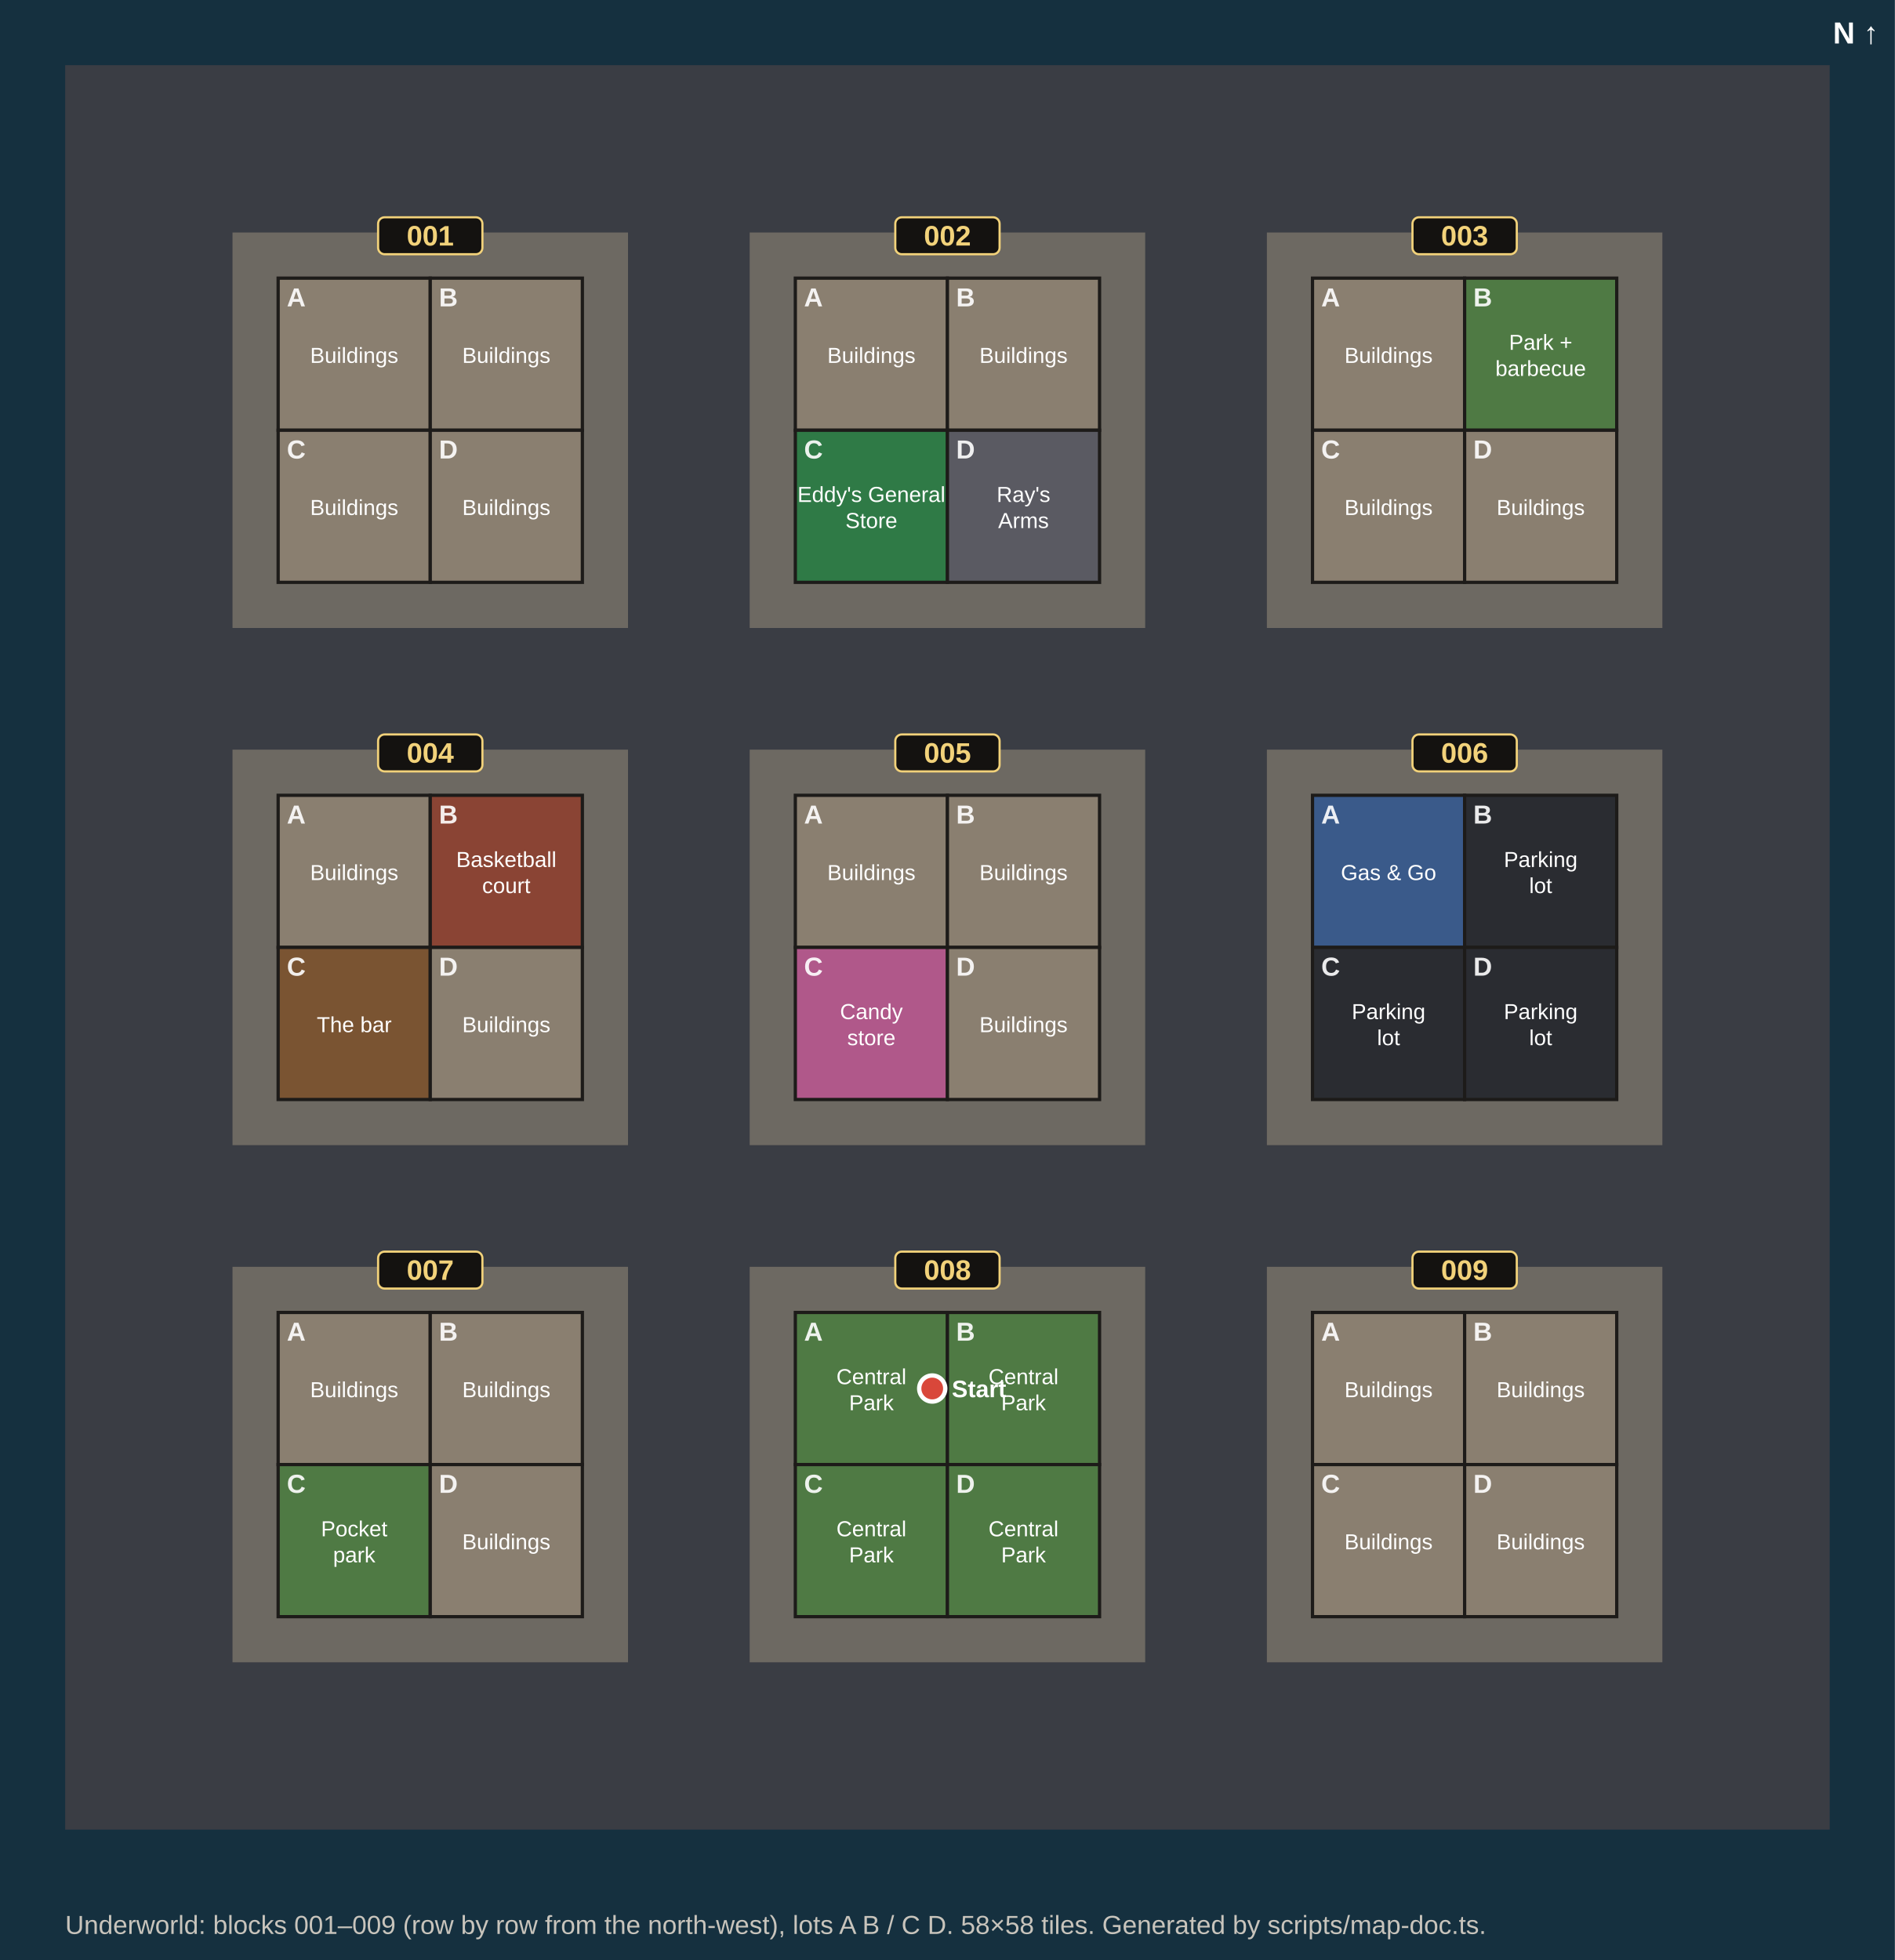
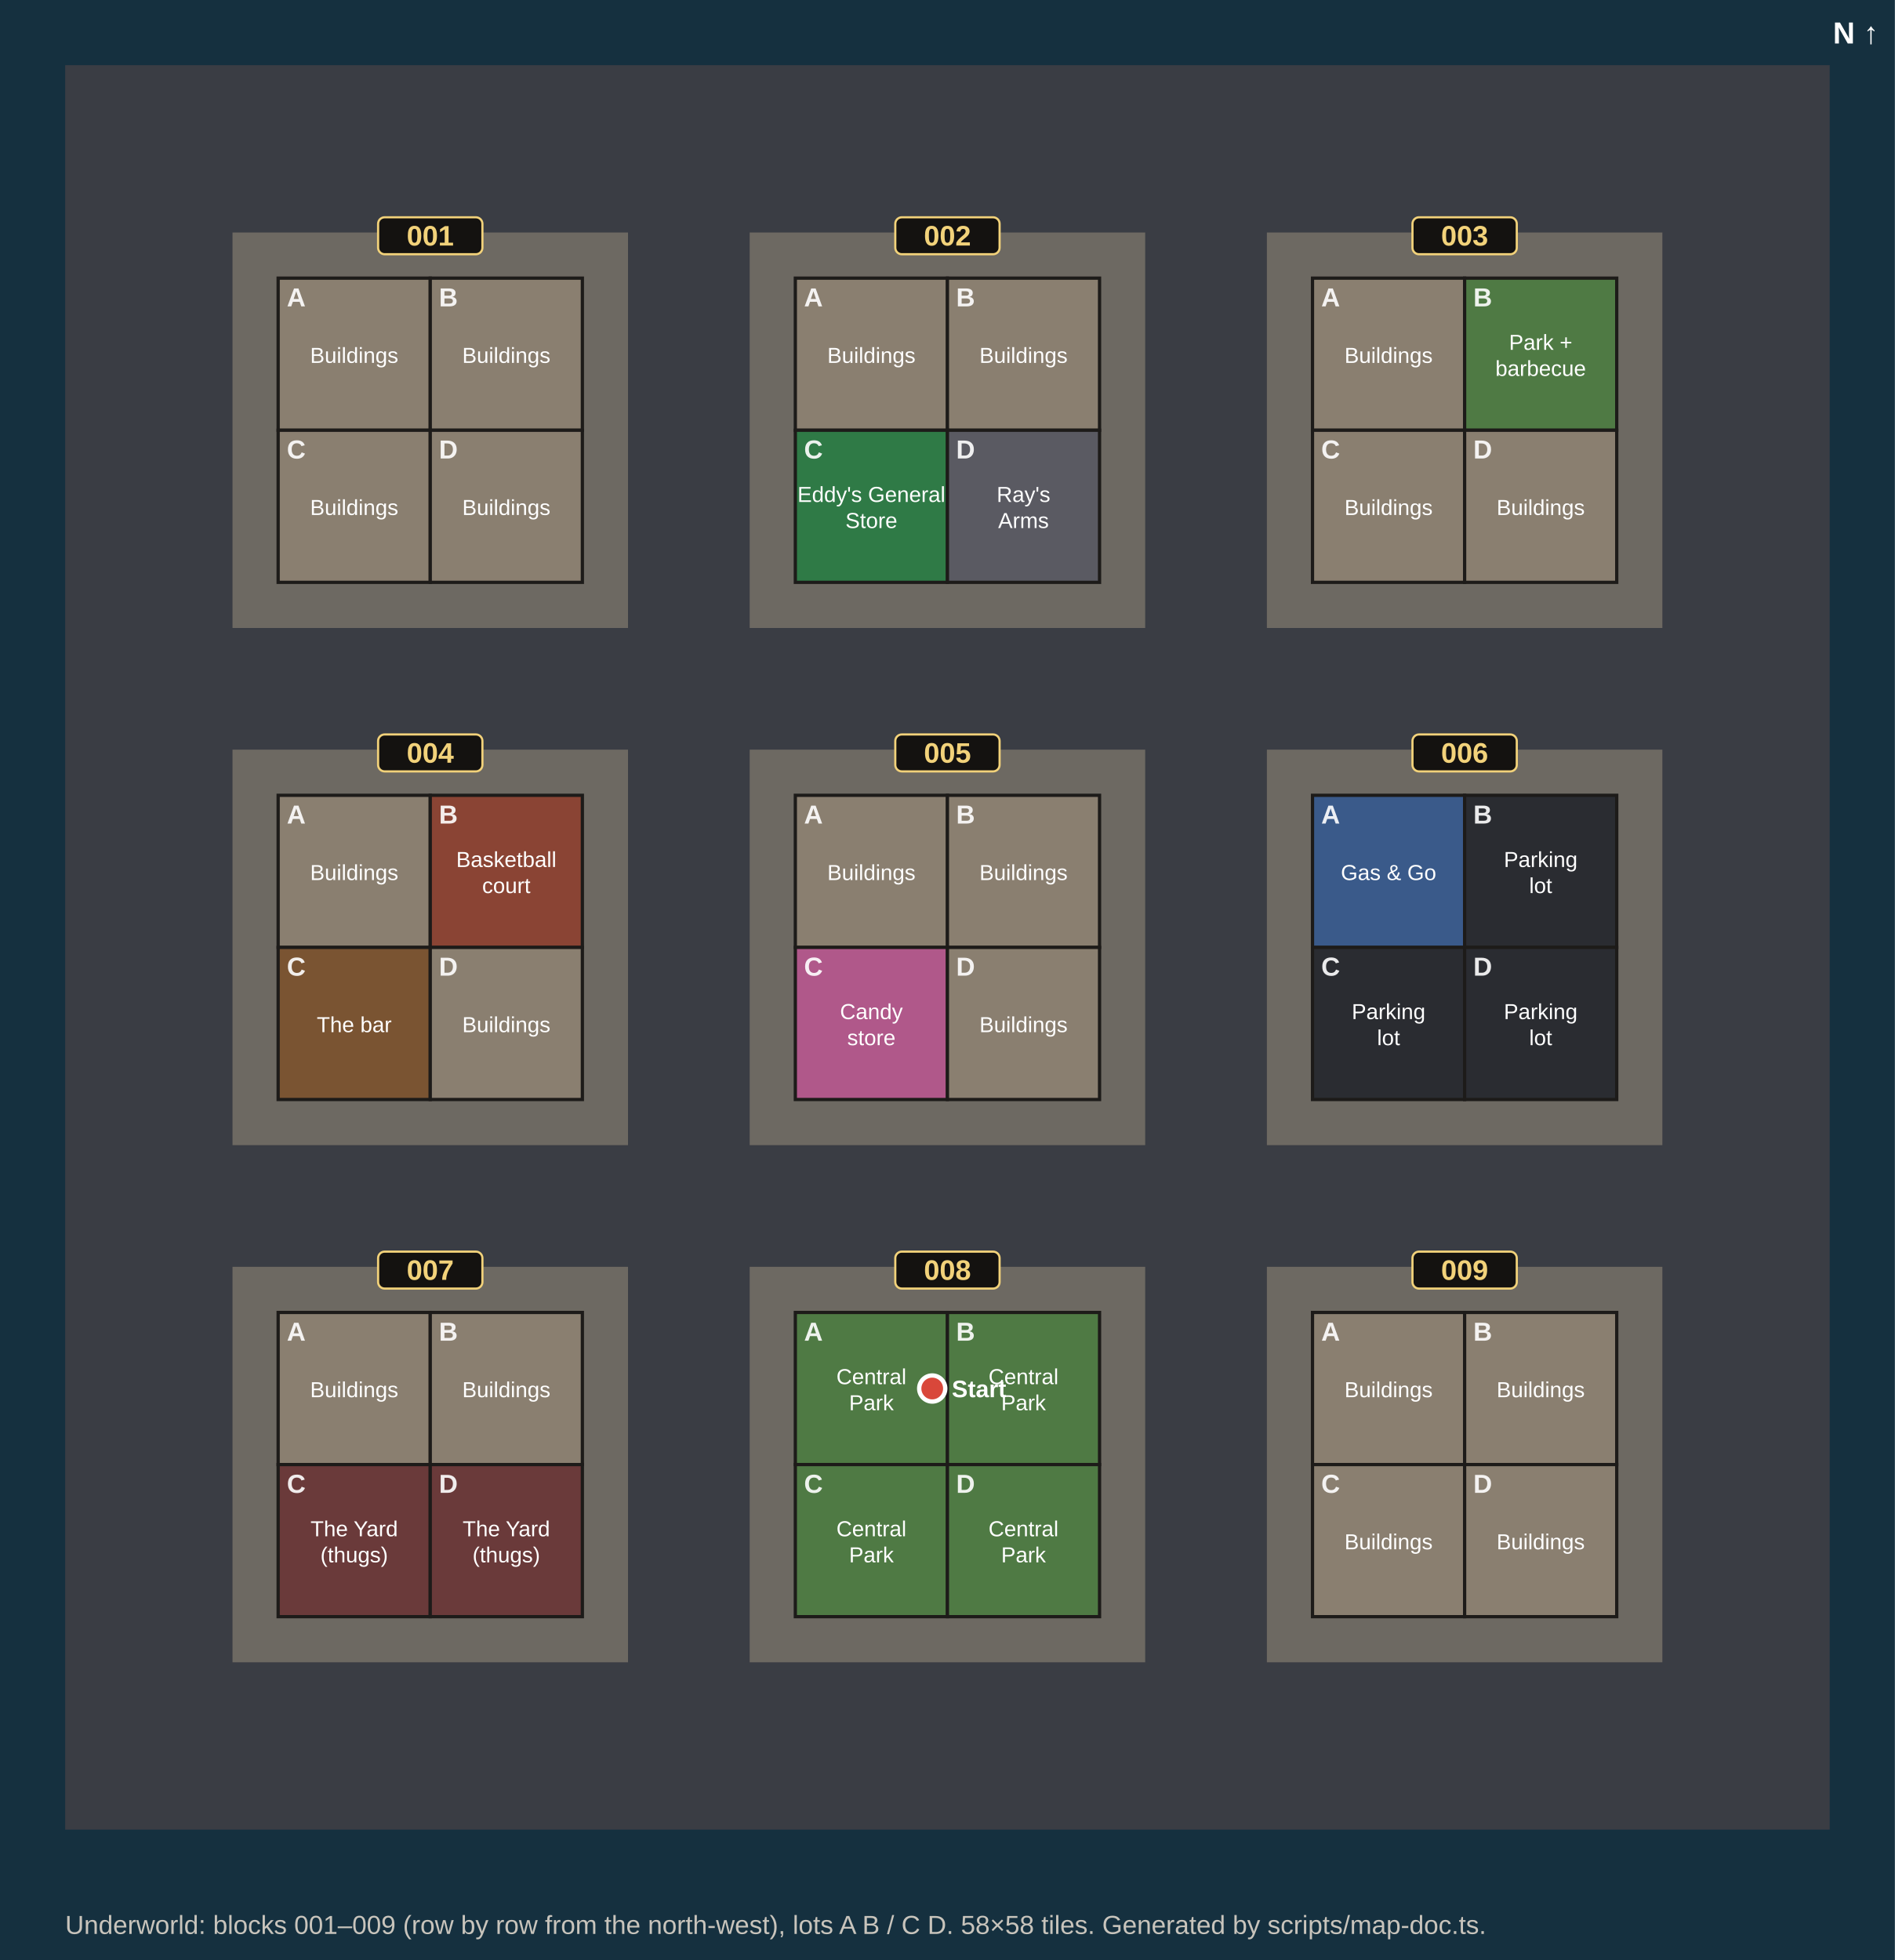
<svg xmlns="http://www.w3.org/2000/svg" width="872" height="902" viewBox="0 0 872 902" font-family="Arial, Helvetica, sans-serif">
  <rect width="872" height="902" fill="#15303f" />
  <rect x="30" y="30" width="812" height="812" fill="#3a3d44" />
  <rect x="107" y="107" width="182" height="182" fill="#6d6962" />
  <rect x="107" y="345" width="182" height="182" fill="#6d6962" />
  <rect x="107" y="583" width="182" height="182" fill="#6d6962" />
  <rect x="345" y="107" width="182" height="182" fill="#6d6962" />
  <rect x="345" y="345" width="182" height="182" fill="#6d6962" />
  <rect x="345" y="583" width="182" height="182" fill="#6d6962" />
  <rect x="583" y="107" width="182" height="182" fill="#6d6962" />
  <rect x="583" y="345" width="182" height="182" fill="#6d6962" />
  <rect x="583" y="583" width="182" height="182" fill="#6d6962" />
  <rect x="128" y="128" width="70" height="70" fill="#8a7f70" stroke="#1d1b19" stroke-width="1.5" />
  <rect x="198" y="128" width="70" height="70" fill="#8a7f70" stroke="#1d1b19" stroke-width="1.5" />
  <rect x="128" y="198" width="70" height="70" fill="#8a7f70" stroke="#1d1b19" stroke-width="1.5" />
  <rect x="198" y="198" width="70" height="70" fill="#8a7f70" stroke="#1d1b19" stroke-width="1.5" />
  <rect x="128" y="366" width="70" height="70" fill="#8a7f70" stroke="#1d1b19" stroke-width="1.5" />
  <rect x="198" y="366" width="70" height="70" fill="#8a4434" stroke="#1d1b19" stroke-width="1.5" />
  <rect x="128" y="436" width="70" height="70" fill="#7a5432" stroke="#1d1b19" stroke-width="1.5" />
  <rect x="198" y="436" width="70" height="70" fill="#8a7f70" stroke="#1d1b19" stroke-width="1.5" />
  <rect x="128" y="604" width="70" height="70" fill="#8a7f70" stroke="#1d1b19" stroke-width="1.5" />
  <rect x="198" y="604" width="70" height="70" fill="#8a7f70" stroke="#1d1b19" stroke-width="1.5" />
-   <rect x="128" y="674" width="70" height="70" fill="#4f7a44" stroke="#1d1b19" stroke-width="1.5" />
-   <rect x="198" y="674" width="70" height="70" fill="#8a7f70" stroke="#1d1b19" stroke-width="1.5" />
+   <rect x="128" y="674" width="70" height="70" fill="#6a3a3a" stroke="#1d1b19" stroke-width="1.5" />
+   <rect x="198" y="674" width="70" height="70" fill="#6a3a3a" stroke="#1d1b19" stroke-width="1.5" />
  <rect x="366" y="128" width="70" height="70" fill="#8a7f70" stroke="#1d1b19" stroke-width="1.5" />
  <rect x="436" y="128" width="70" height="70" fill="#8a7f70" stroke="#1d1b19" stroke-width="1.5" />
  <rect x="366" y="198" width="70" height="70" fill="#2f7a46" stroke="#1d1b19" stroke-width="1.5" />
  <rect x="436" y="198" width="70" height="70" fill="#5a5a62" stroke="#1d1b19" stroke-width="1.5" />
  <rect x="366" y="366" width="70" height="70" fill="#8a7f70" stroke="#1d1b19" stroke-width="1.5" />
  <rect x="436" y="366" width="70" height="70" fill="#8a7f70" stroke="#1d1b19" stroke-width="1.5" />
  <rect x="366" y="436" width="70" height="70" fill="#b0588a" stroke="#1d1b19" stroke-width="1.5" />
  <rect x="436" y="436" width="70" height="70" fill="#8a7f70" stroke="#1d1b19" stroke-width="1.5" />
  <rect x="366" y="604" width="70" height="70" fill="#4f7a44" stroke="#1d1b19" stroke-width="1.5" />
  <rect x="436" y="604" width="70" height="70" fill="#4f7a44" stroke="#1d1b19" stroke-width="1.5" />
  <rect x="366" y="674" width="70" height="70" fill="#4f7a44" stroke="#1d1b19" stroke-width="1.5" />
  <rect x="436" y="674" width="70" height="70" fill="#4f7a44" stroke="#1d1b19" stroke-width="1.5" />
  <rect x="604" y="128" width="70" height="70" fill="#8a7f70" stroke="#1d1b19" stroke-width="1.5" />
  <rect x="674" y="128" width="70" height="70" fill="#4f7a44" stroke="#1d1b19" stroke-width="1.5" />
  <rect x="604" y="198" width="70" height="70" fill="#8a7f70" stroke="#1d1b19" stroke-width="1.5" />
  <rect x="674" y="198" width="70" height="70" fill="#8a7f70" stroke="#1d1b19" stroke-width="1.5" />
  <rect x="604" y="366" width="70" height="70" fill="#3a5a8a" stroke="#1d1b19" stroke-width="1.5" />
  <rect x="674" y="366" width="70" height="70" fill="#2a2c31" stroke="#1d1b19" stroke-width="1.5" />
  <rect x="604" y="436" width="70" height="70" fill="#2a2c31" stroke="#1d1b19" stroke-width="1.5" />
  <rect x="674" y="436" width="70" height="70" fill="#2a2c31" stroke="#1d1b19" stroke-width="1.5" />
  <rect x="604" y="604" width="70" height="70" fill="#8a7f70" stroke="#1d1b19" stroke-width="1.5" />
  <rect x="674" y="604" width="70" height="70" fill="#8a7f70" stroke="#1d1b19" stroke-width="1.5" />
  <rect x="604" y="674" width="70" height="70" fill="#8a7f70" stroke="#1d1b19" stroke-width="1.5" />
  <rect x="674" y="674" width="70" height="70" fill="#8a7f70" stroke="#1d1b19" stroke-width="1.5" />
  <text x="132" y="141" font-size="12" font-weight="700" fill="#ffffff" opacity="0.9">A</text>
  <text x="163" y="167" font-size="10" text-anchor="middle" fill="#ffffff">Buildings</text>
  <text x="202" y="141" font-size="12" font-weight="700" fill="#ffffff" opacity="0.9">B</text>
  <text x="233" y="167" font-size="10" text-anchor="middle" fill="#ffffff">Buildings</text>
  <text x="132" y="211" font-size="12" font-weight="700" fill="#ffffff" opacity="0.9">C</text>
  <text x="163" y="237" font-size="10" text-anchor="middle" fill="#ffffff">Buildings</text>
  <text x="202" y="211" font-size="12" font-weight="700" fill="#ffffff" opacity="0.9">D</text>
  <text x="233" y="237" font-size="10" text-anchor="middle" fill="#ffffff">Buildings</text>
  <text x="132" y="379" font-size="12" font-weight="700" fill="#ffffff" opacity="0.9">A</text>
  <text x="163" y="405" font-size="10" text-anchor="middle" fill="#ffffff">Buildings</text>
  <text x="202" y="379" font-size="12" font-weight="700" fill="#ffffff" opacity="0.9">B</text>
  <text x="233" y="399" font-size="10" text-anchor="middle" fill="#ffffff">Basketball</text>
  <text x="233" y="411" font-size="10" text-anchor="middle" fill="#ffffff">court</text>
  <text x="132" y="449" font-size="12" font-weight="700" fill="#ffffff" opacity="0.9">C</text>
  <text x="163" y="475" font-size="10" text-anchor="middle" fill="#ffffff">The bar</text>
  <text x="202" y="449" font-size="12" font-weight="700" fill="#ffffff" opacity="0.9">D</text>
  <text x="233" y="475" font-size="10" text-anchor="middle" fill="#ffffff">Buildings</text>
  <text x="132" y="617" font-size="12" font-weight="700" fill="#ffffff" opacity="0.9">A</text>
  <text x="163" y="643" font-size="10" text-anchor="middle" fill="#ffffff">Buildings</text>
  <text x="202" y="617" font-size="12" font-weight="700" fill="#ffffff" opacity="0.9">B</text>
  <text x="233" y="643" font-size="10" text-anchor="middle" fill="#ffffff">Buildings</text>
  <text x="132" y="687" font-size="12" font-weight="700" fill="#ffffff" opacity="0.9">C</text>
-   <text x="163" y="707" font-size="10" text-anchor="middle" fill="#ffffff">Pocket</text>
-   <text x="163" y="719" font-size="10" text-anchor="middle" fill="#ffffff">park</text>
+   <text x="163" y="707" font-size="10" text-anchor="middle" fill="#ffffff">The Yard</text>
+   <text x="163" y="719" font-size="10" text-anchor="middle" fill="#ffffff">(thugs)</text>
  <text x="202" y="687" font-size="12" font-weight="700" fill="#ffffff" opacity="0.9">D</text>
-   <text x="233" y="713" font-size="10" text-anchor="middle" fill="#ffffff">Buildings</text>
+   <text x="233" y="707" font-size="10" text-anchor="middle" fill="#ffffff">The Yard</text>
+   <text x="233" y="719" font-size="10" text-anchor="middle" fill="#ffffff">(thugs)</text>
  <text x="370" y="141" font-size="12" font-weight="700" fill="#ffffff" opacity="0.9">A</text>
  <text x="401" y="167" font-size="10" text-anchor="middle" fill="#ffffff">Buildings</text>
  <text x="440" y="141" font-size="12" font-weight="700" fill="#ffffff" opacity="0.9">B</text>
  <text x="471" y="167" font-size="10" text-anchor="middle" fill="#ffffff">Buildings</text>
  <text x="370" y="211" font-size="12" font-weight="700" fill="#ffffff" opacity="0.9">C</text>
  <text x="401" y="231" font-size="10" text-anchor="middle" fill="#ffffff">Eddy's General</text>
  <text x="401" y="243" font-size="10" text-anchor="middle" fill="#ffffff">Store</text>
  <text x="440" y="211" font-size="12" font-weight="700" fill="#ffffff" opacity="0.9">D</text>
  <text x="471" y="231" font-size="10" text-anchor="middle" fill="#ffffff">Ray's</text>
  <text x="471" y="243" font-size="10" text-anchor="middle" fill="#ffffff">Arms</text>
  <text x="370" y="379" font-size="12" font-weight="700" fill="#ffffff" opacity="0.9">A</text>
  <text x="401" y="405" font-size="10" text-anchor="middle" fill="#ffffff">Buildings</text>
  <text x="440" y="379" font-size="12" font-weight="700" fill="#ffffff" opacity="0.9">B</text>
  <text x="471" y="405" font-size="10" text-anchor="middle" fill="#ffffff">Buildings</text>
  <text x="370" y="449" font-size="12" font-weight="700" fill="#ffffff" opacity="0.9">C</text>
  <text x="401" y="469" font-size="10" text-anchor="middle" fill="#ffffff">Candy</text>
  <text x="401" y="481" font-size="10" text-anchor="middle" fill="#ffffff">store</text>
  <text x="440" y="449" font-size="12" font-weight="700" fill="#ffffff" opacity="0.9">D</text>
  <text x="471" y="475" font-size="10" text-anchor="middle" fill="#ffffff">Buildings</text>
  <text x="370" y="617" font-size="12" font-weight="700" fill="#ffffff" opacity="0.9">A</text>
  <text x="401" y="637" font-size="10" text-anchor="middle" fill="#ffffff">Central</text>
  <text x="401" y="649" font-size="10" text-anchor="middle" fill="#ffffff">Park</text>
  <text x="440" y="617" font-size="12" font-weight="700" fill="#ffffff" opacity="0.9">B</text>
  <text x="471" y="637" font-size="10" text-anchor="middle" fill="#ffffff">Central</text>
  <text x="471" y="649" font-size="10" text-anchor="middle" fill="#ffffff">Park</text>
  <text x="370" y="687" font-size="12" font-weight="700" fill="#ffffff" opacity="0.9">C</text>
  <text x="401" y="707" font-size="10" text-anchor="middle" fill="#ffffff">Central</text>
  <text x="401" y="719" font-size="10" text-anchor="middle" fill="#ffffff">Park</text>
  <text x="440" y="687" font-size="12" font-weight="700" fill="#ffffff" opacity="0.9">D</text>
  <text x="471" y="707" font-size="10" text-anchor="middle" fill="#ffffff">Central</text>
  <text x="471" y="719" font-size="10" text-anchor="middle" fill="#ffffff">Park</text>
  <text x="608" y="141" font-size="12" font-weight="700" fill="#ffffff" opacity="0.9">A</text>
  <text x="639" y="167" font-size="10" text-anchor="middle" fill="#ffffff">Buildings</text>
  <text x="678" y="141" font-size="12" font-weight="700" fill="#ffffff" opacity="0.9">B</text>
  <text x="709" y="161" font-size="10" text-anchor="middle" fill="#ffffff">Park +</text>
  <text x="709" y="173" font-size="10" text-anchor="middle" fill="#ffffff">barbecue</text>
  <text x="608" y="211" font-size="12" font-weight="700" fill="#ffffff" opacity="0.9">C</text>
  <text x="639" y="237" font-size="10" text-anchor="middle" fill="#ffffff">Buildings</text>
  <text x="678" y="211" font-size="12" font-weight="700" fill="#ffffff" opacity="0.9">D</text>
  <text x="709" y="237" font-size="10" text-anchor="middle" fill="#ffffff">Buildings</text>
  <text x="608" y="379" font-size="12" font-weight="700" fill="#ffffff" opacity="0.9">A</text>
  <text x="639" y="405" font-size="10" text-anchor="middle" fill="#ffffff">Gas &amp; Go</text>
  <text x="678" y="379" font-size="12" font-weight="700" fill="#ffffff" opacity="0.9">B</text>
  <text x="709" y="399" font-size="10" text-anchor="middle" fill="#ffffff">Parking</text>
  <text x="709" y="411" font-size="10" text-anchor="middle" fill="#ffffff">lot</text>
  <text x="608" y="449" font-size="12" font-weight="700" fill="#ffffff" opacity="0.9">C</text>
  <text x="639" y="469" font-size="10" text-anchor="middle" fill="#ffffff">Parking</text>
  <text x="639" y="481" font-size="10" text-anchor="middle" fill="#ffffff">lot</text>
  <text x="678" y="449" font-size="12" font-weight="700" fill="#ffffff" opacity="0.9">D</text>
  <text x="709" y="469" font-size="10" text-anchor="middle" fill="#ffffff">Parking</text>
  <text x="709" y="481" font-size="10" text-anchor="middle" fill="#ffffff">lot</text>
  <text x="608" y="617" font-size="12" font-weight="700" fill="#ffffff" opacity="0.9">A</text>
  <text x="639" y="643" font-size="10" text-anchor="middle" fill="#ffffff">Buildings</text>
  <text x="678" y="617" font-size="12" font-weight="700" fill="#ffffff" opacity="0.9">B</text>
  <text x="709" y="643" font-size="10" text-anchor="middle" fill="#ffffff">Buildings</text>
  <text x="608" y="687" font-size="12" font-weight="700" fill="#ffffff" opacity="0.9">C</text>
  <text x="639" y="713" font-size="10" text-anchor="middle" fill="#ffffff">Buildings</text>
  <text x="678" y="687" font-size="12" font-weight="700" fill="#ffffff" opacity="0.9">D</text>
  <text x="709" y="713" font-size="10" text-anchor="middle" fill="#ffffff">Buildings</text>
  <rect x="174" y="100" width="48" height="17" rx="3" fill="#141210" stroke="#f2d27a" />
  <text x="198" y="113" font-size="13" font-weight="700" text-anchor="middle" fill="#f2d27a">001</text>
  <rect x="174" y="338" width="48" height="17" rx="3" fill="#141210" stroke="#f2d27a" />
  <text x="198" y="351" font-size="13" font-weight="700" text-anchor="middle" fill="#f2d27a">004</text>
  <rect x="174" y="576" width="48" height="17" rx="3" fill="#141210" stroke="#f2d27a" />
  <text x="198" y="589" font-size="13" font-weight="700" text-anchor="middle" fill="#f2d27a">007</text>
  <rect x="412" y="100" width="48" height="17" rx="3" fill="#141210" stroke="#f2d27a" />
  <text x="436" y="113" font-size="13" font-weight="700" text-anchor="middle" fill="#f2d27a">002</text>
  <rect x="412" y="338" width="48" height="17" rx="3" fill="#141210" stroke="#f2d27a" />
  <text x="436" y="351" font-size="13" font-weight="700" text-anchor="middle" fill="#f2d27a">005</text>
  <rect x="412" y="576" width="48" height="17" rx="3" fill="#141210" stroke="#f2d27a" />
  <text x="436" y="589" font-size="13" font-weight="700" text-anchor="middle" fill="#f2d27a">008</text>
  <rect x="650" y="100" width="48" height="17" rx="3" fill="#141210" stroke="#f2d27a" />
  <text x="674" y="113" font-size="13" font-weight="700" text-anchor="middle" fill="#f2d27a">003</text>
  <rect x="650" y="338" width="48" height="17" rx="3" fill="#141210" stroke="#f2d27a" />
  <text x="674" y="351" font-size="13" font-weight="700" text-anchor="middle" fill="#f2d27a">006</text>
  <rect x="650" y="576" width="48" height="17" rx="3" fill="#141210" stroke="#f2d27a" />
  <text x="674" y="589" font-size="13" font-weight="700" text-anchor="middle" fill="#f2d27a">009</text>
  <circle cx="429" cy="639" r="6" fill="#d9473a" stroke="#ffffff" stroke-width="2" />
  <text x="438" y="643" font-size="11" font-weight="700" fill="#ffffff">Start</text>
  <text x="854" y="20" font-size="14" font-weight="700" text-anchor="middle" fill="#ffffff">N ↑</text>
  <text x="30" y="890" font-size="12" fill="#c8c4bc">Underworld: blocks 001–009 (row by row from the north-west), lots A B / C D. 58×58 tiles. Generated by scripts/map-doc.ts.</text>
</svg>
